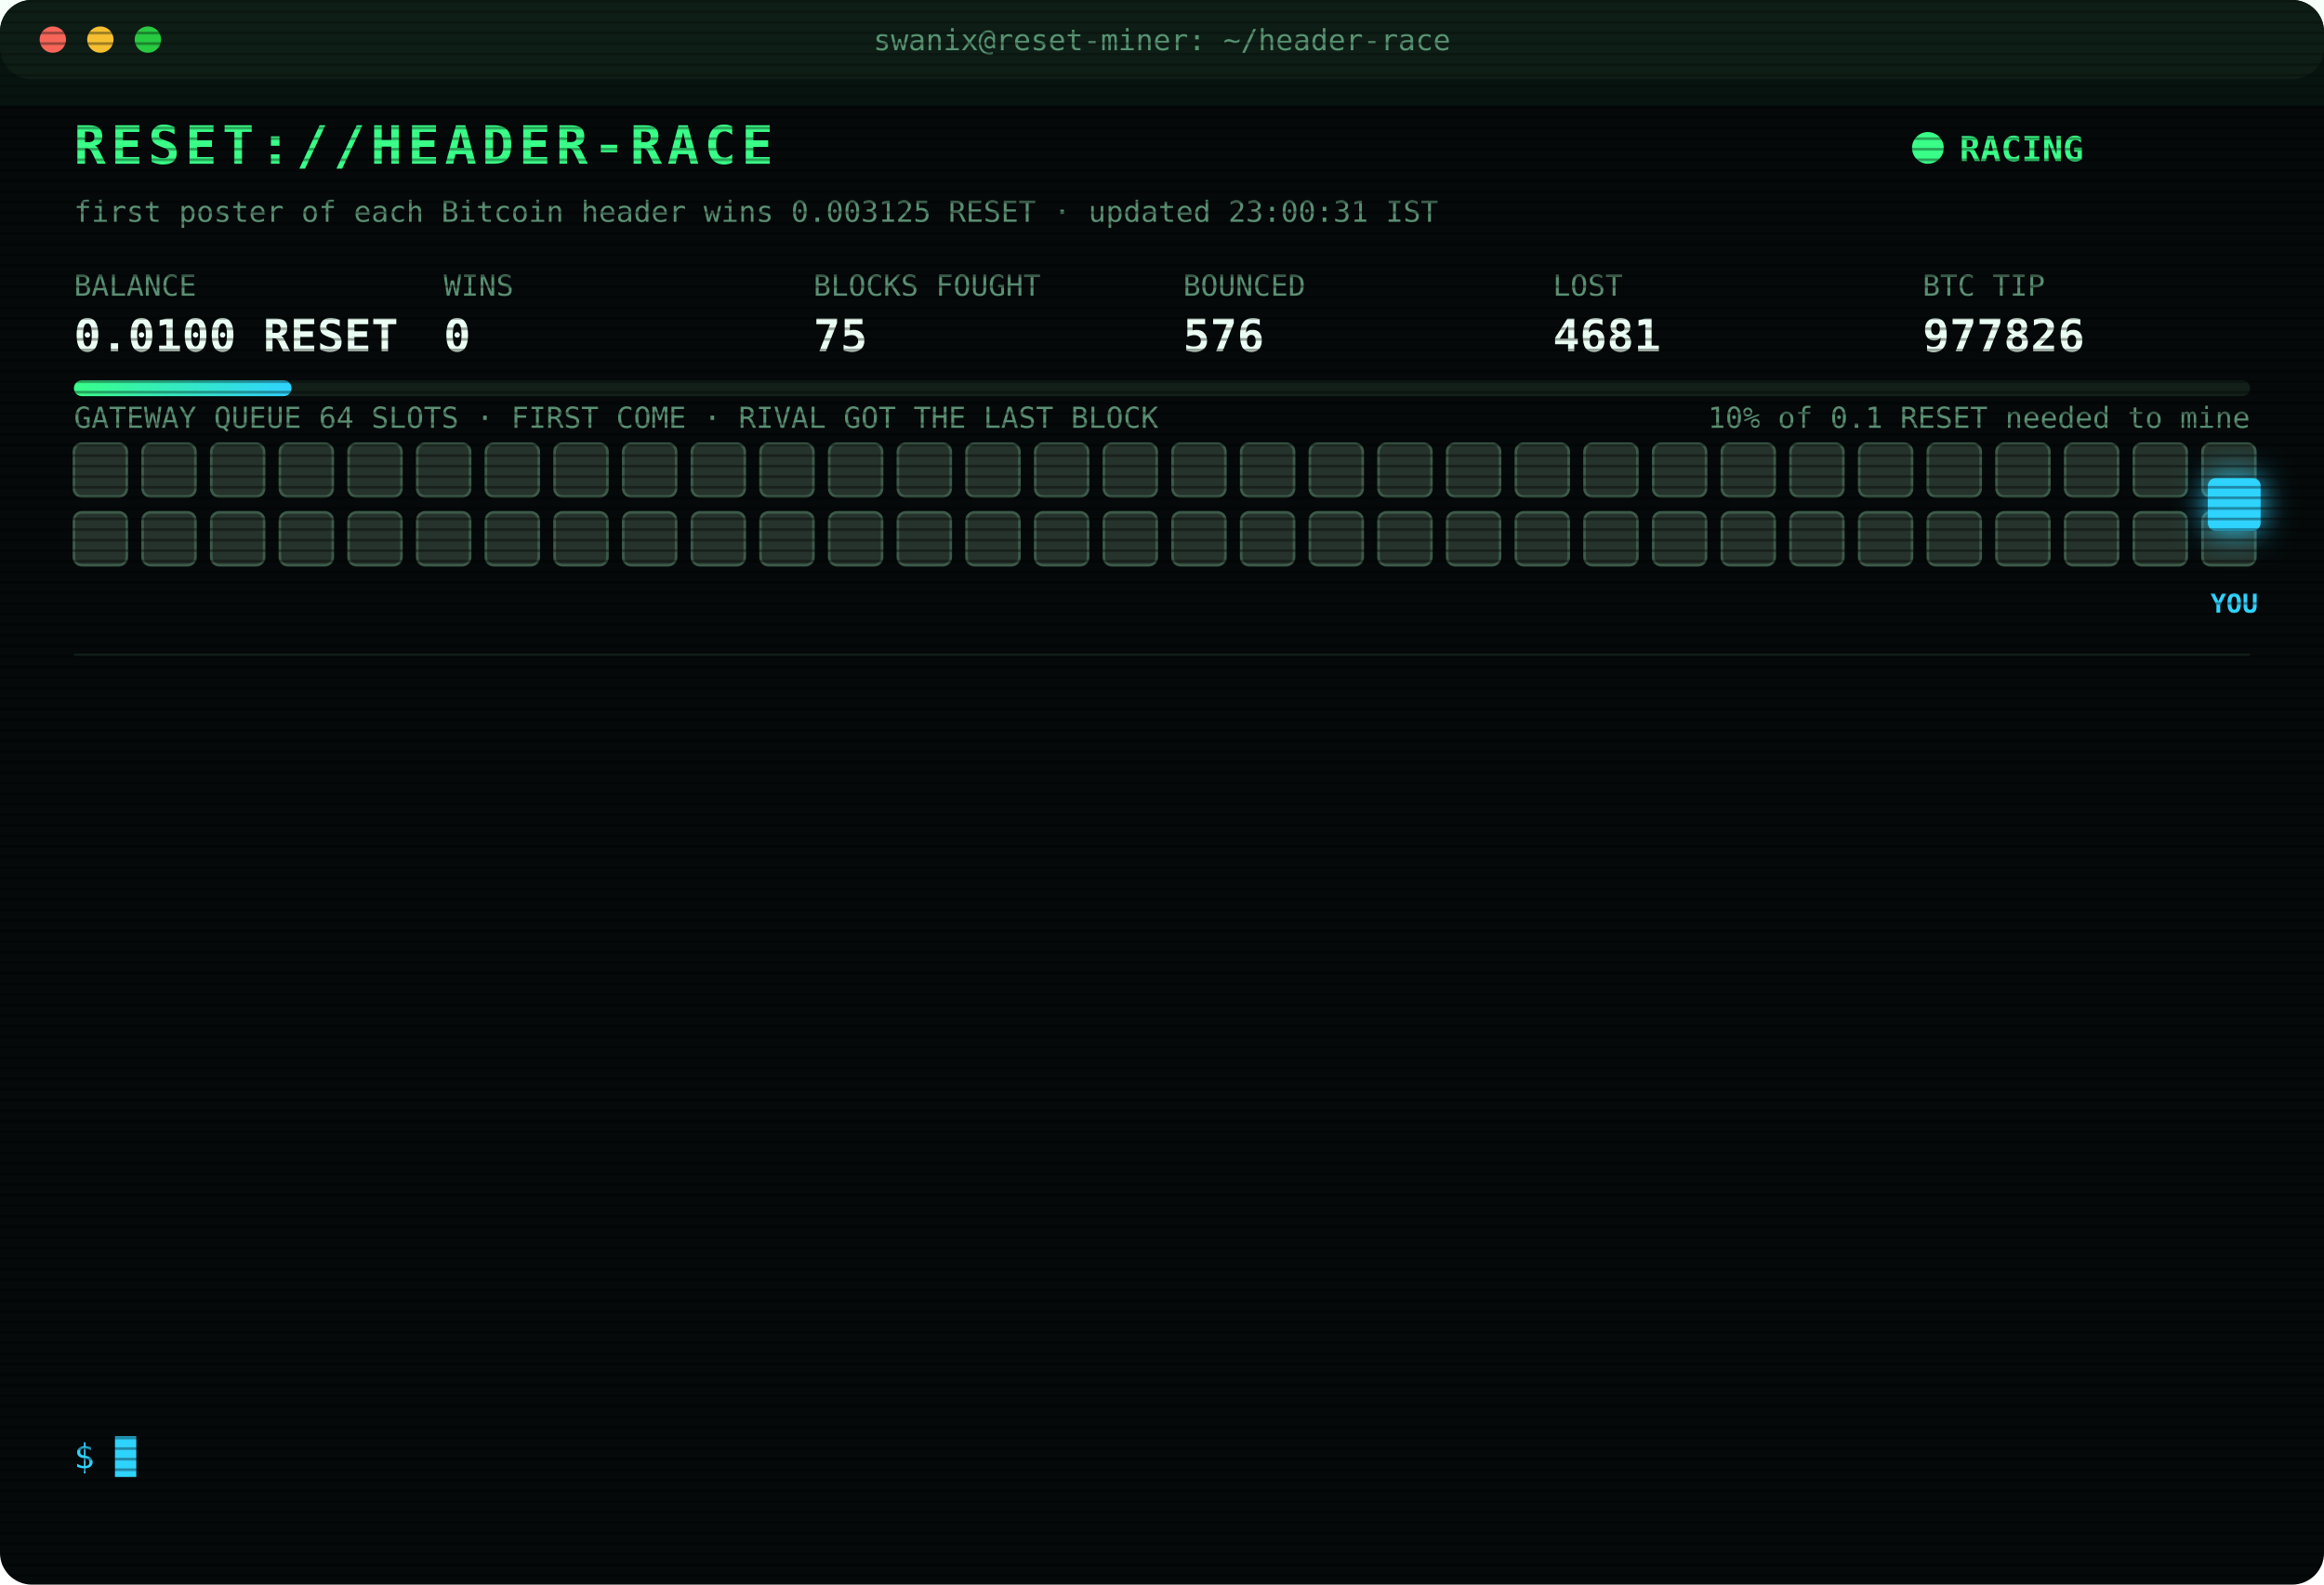
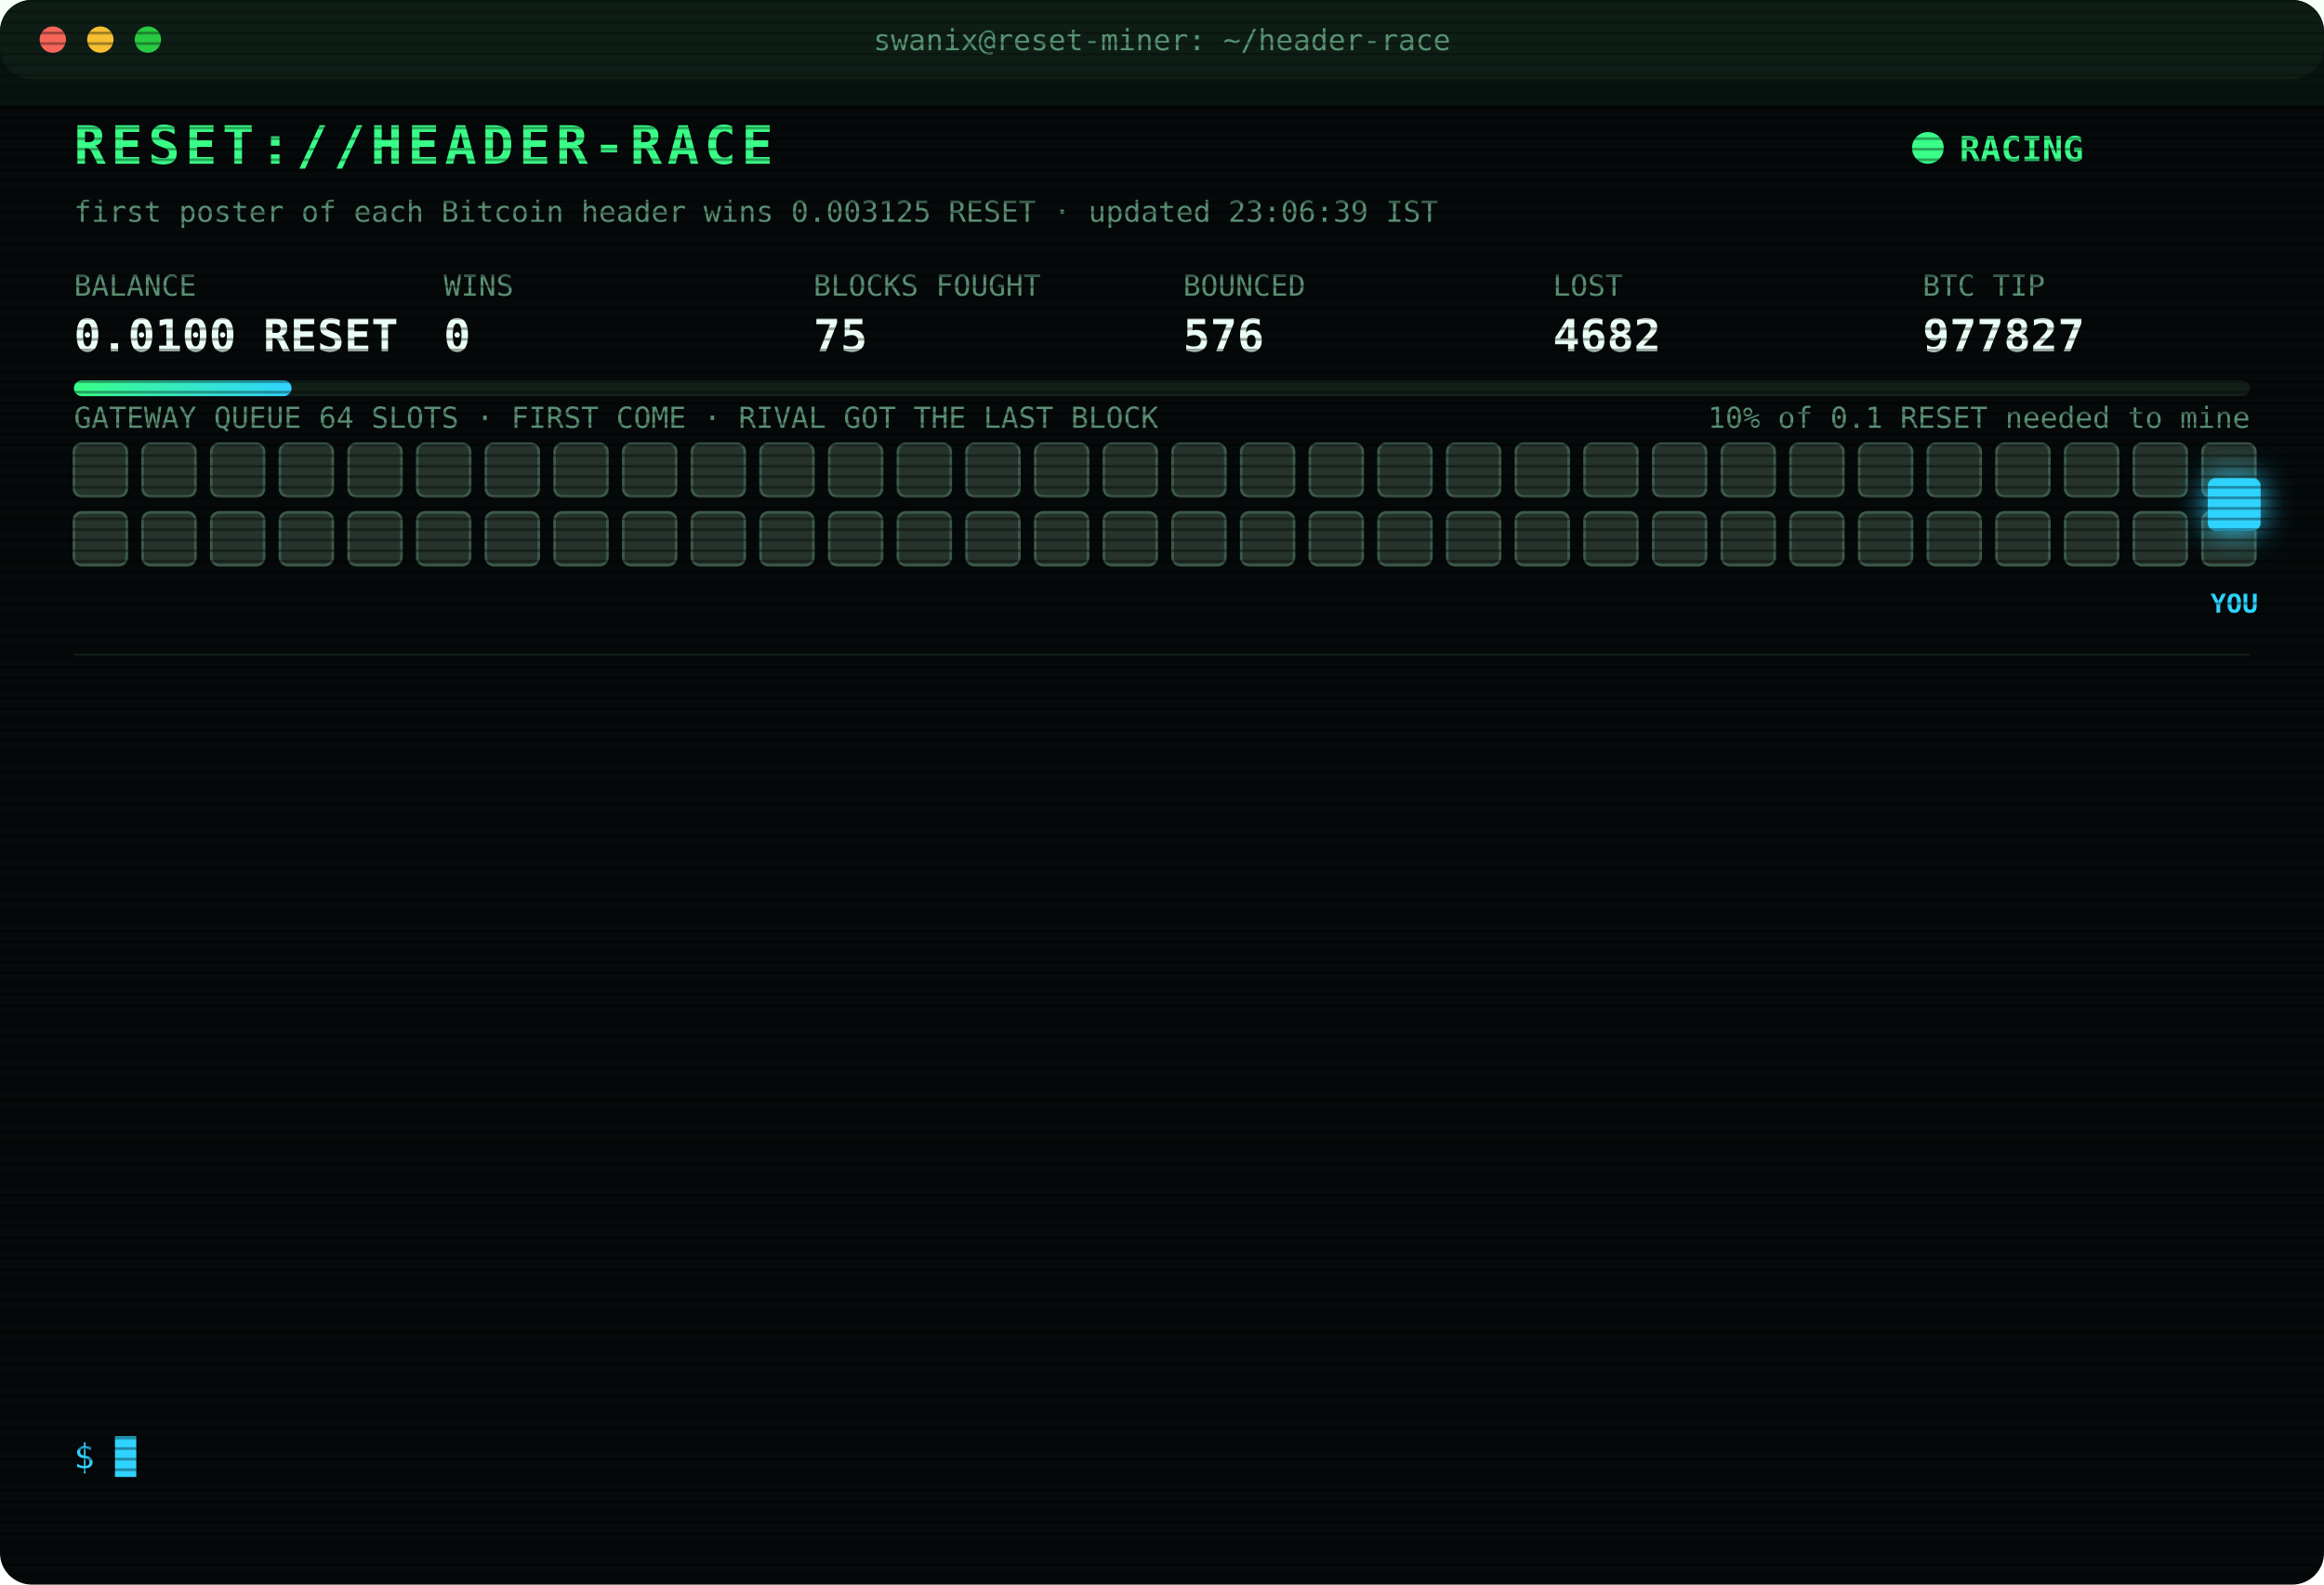
<svg xmlns="http://www.w3.org/2000/svg" width="880" height="600" viewBox="0 0 880 600" font-family="ui-monospace,SFMono-Regular,Menlo,Consolas,monospace">
  <style>
text{font-size:13px;fill:#7CFFB2}
.title{font-size:20px;font-weight:700;fill:#39FF88;letter-spacing:2px;animation:glitch 3s infinite steps(1)}
.sub{fill:#2fd3ff}.k{fill:#5a8f73;font-size:11px}.v{font-size:17px;font-weight:700;fill:#eafff3}
.ts{fill:#3f6b56}.boot{fill:#2fd3ff}.dim{fill:#5a8f73}.bad{fill:#ff4d6d}.warn{fill:#ffd23f}.mag{fill:#ff5cf0}.win{fill:#39FF88;font-weight:700}
.tag{font-size:10px;fill:#2fd3ff;font-weight:700}
.rival{fill:#26332c;stroke:#3c5a49;animation:jam 1.2s infinite alternate}
.idle{fill:#141c18;stroke:#22302a;animation:breathe 4s infinite}
.me{fill:#2fd3ff;filter:drop-shadow(0 0 6px #2fd3ff)}
.hover{animation:nudge 1.1s infinite ease-in-out}.bounce{animation:kick 1.4s infinite}
.ln{opacity:0;animation:in .4s forwards}
.cur{animation:blink 1s infinite steps(1)}
.scan{animation:scan 6s infinite linear}
.led{animation:blink 1.4s infinite}
@keyframes in{from{opacity:0;transform:translateX(-6px)}to{opacity:1;transform:none}}
@keyframes blink{50%{opacity:0}}
@keyframes jam{to{fill:#33463b}}
@keyframes breathe{50%{opacity:.4}}
@keyframes nudge{50%{transform:translateX(-10px)}}
@keyframes kick{0%,100%{transform:none}30%{transform:translateX(-14px)}55%{transform:translateX(10px) translateY(-6px)}}
@keyframes glitch{0%,92%{transform:none}93%{transform:translateX(2px);fill:#ff4d6d}95%{transform:translateX(-2px);fill:#2fd3ff}97%{transform:none}}
@keyframes scan{from{transform:translateY(-40px)}to{transform:translateY(600px)}}
</style>
  <defs>
    <pattern id="sl" width="4" height="4" patternUnits="userSpaceOnUse">
      <rect width="4" height="1" fill="#000" opacity=".35" />
    </pattern>
    <linearGradient id="bar">
      <stop offset="0" stop-color="#39FF88" />
      <stop offset="1" stop-color="#2fd3ff" />
    </linearGradient>
  </defs>
  <rect width="880" height="600" rx="12" fill="#05090a" />
  <rect width="880" height="30" rx="12" fill="#0d1512" />
  <circle cx="20" cy="15" r="5" fill="#ff5f57" />
  <circle cx="38" cy="15" r="5" fill="#febc2e" />
  <circle cx="56" cy="15" r="5" fill="#28c840" />
  <text x="440" y="19" text-anchor="middle" class="k">swanix@reset-miner: ~/header-race</text>
  <text x="28" y="62" class="title">RESET://HEADER-RACE</text>
  <circle class="led" cx="730" cy="56" r="6" fill="#39FF88" />
  <text x="742" y="61" class="win">RACING</text>
-   <text x="28" y="84" class="k">first poster of each Bitcoin header wins 0.003125 RESET · updated 23:00:31 IST</text>
+   <text x="28" y="84" class="k">first poster of each Bitcoin header wins 0.003125 RESET · updated 23:06:39 IST</text>
  <text x="28" y="112" class="k">BALANCE</text>
  <text x="28" y="133" class="v">0.0100 RESET</text>
  <text x="168" y="112" class="k">WINS</text>
  <text x="168" y="133" class="v">0</text>
  <text x="308" y="112" class="k">BLOCKS FOUGHT</text>
  <text x="308" y="133" class="v">75</text>
  <text x="448" y="112" class="k">BOUNCED</text>
  <text x="448" y="133" class="v">576</text>
  <text x="588" y="112" class="k">LOST</text>
-   <text x="588" y="133" class="v">4681</text>
+   <text x="588" y="133" class="v">4682</text>
  <text x="728" y="112" class="k">BTC TIP</text>
-   <text x="728" y="133" class="v">977826</text>
+   <text x="728" y="133" class="v">977827</text>
  <rect x="28" y="144" width="824" height="6" rx="3" fill="#13201a" />
  <rect x="28" y="144" width="82.4" height="6" rx="3" fill="url(#bar)" />
  <text x="852" y="162" text-anchor="end" class="k">10% of 0.1 RESET needed to mine</text>
  <text x="28" y="162" class="k">GATEWAY QUEUE 64 SLOTS · FIRST COME · RIVAL GOT THE LAST BLOCK</text>
  <rect class="rival" x="28" y="168" width="20" height="20" rx="3" style="animation-delay:0.00s" />
  <rect class="rival" x="54" y="168" width="20" height="20" rx="3" style="animation-delay:0.05s" />
  <rect class="rival" x="80" y="168" width="20" height="20" rx="3" style="animation-delay:0.10s" />
  <rect class="rival" x="106" y="168" width="20" height="20" rx="3" style="animation-delay:0.15s" />
  <rect class="rival" x="132" y="168" width="20" height="20" rx="3" style="animation-delay:0.20s" />
  <rect class="rival" x="158" y="168" width="20" height="20" rx="3" style="animation-delay:0.25s" />
  <rect class="rival" x="184" y="168" width="20" height="20" rx="3" style="animation-delay:0.30s" />
  <rect class="rival" x="210" y="168" width="20" height="20" rx="3" style="animation-delay:0.35s" />
  <rect class="rival" x="236" y="168" width="20" height="20" rx="3" style="animation-delay:0.40s" />
  <rect class="rival" x="262" y="168" width="20" height="20" rx="3" style="animation-delay:0.45s" />
  <rect class="rival" x="288" y="168" width="20" height="20" rx="3" style="animation-delay:0.50s" />
  <rect class="rival" x="314" y="168" width="20" height="20" rx="3" style="animation-delay:0.55s" />
  <rect class="rival" x="340" y="168" width="20" height="20" rx="3" style="animation-delay:0.60s" />
  <rect class="rival" x="366" y="168" width="20" height="20" rx="3" style="animation-delay:0.65s" />
  <rect class="rival" x="392" y="168" width="20" height="20" rx="3" style="animation-delay:0.70s" />
  <rect class="rival" x="418" y="168" width="20" height="20" rx="3" style="animation-delay:0.75s" />
  <rect class="rival" x="444" y="168" width="20" height="20" rx="3" style="animation-delay:0.80s" />
  <rect class="rival" x="470" y="168" width="20" height="20" rx="3" style="animation-delay:0.85s" />
  <rect class="rival" x="496" y="168" width="20" height="20" rx="3" style="animation-delay:0.90s" />
  <rect class="rival" x="522" y="168" width="20" height="20" rx="3" style="animation-delay:0.95s" />
  <rect class="rival" x="548" y="168" width="20" height="20" rx="3" style="animation-delay:1.00s" />
  <rect class="rival" x="574" y="168" width="20" height="20" rx="3" style="animation-delay:1.05s" />
  <rect class="rival" x="600" y="168" width="20" height="20" rx="3" style="animation-delay:1.10s" />
  <rect class="rival" x="626" y="168" width="20" height="20" rx="3" style="animation-delay:1.15s" />
  <rect class="rival" x="652" y="168" width="20" height="20" rx="3" style="animation-delay:1.20s" />
  <rect class="rival" x="678" y="168" width="20" height="20" rx="3" style="animation-delay:1.25s" />
  <rect class="rival" x="704" y="168" width="20" height="20" rx="3" style="animation-delay:1.30s" />
  <rect class="rival" x="730" y="168" width="20" height="20" rx="3" style="animation-delay:1.35s" />
  <rect class="rival" x="756" y="168" width="20" height="20" rx="3" style="animation-delay:1.40s" />
  <rect class="rival" x="782" y="168" width="20" height="20" rx="3" style="animation-delay:1.45s" />
  <rect class="rival" x="808" y="168" width="20" height="20" rx="3" style="animation-delay:1.50s" />
  <rect class="rival" x="834" y="168" width="20" height="20" rx="3" style="animation-delay:1.55s" />
  <rect class="rival" x="28" y="194" width="20" height="20" rx="3" style="animation-delay:1.60s" />
  <rect class="rival" x="54" y="194" width="20" height="20" rx="3" style="animation-delay:1.65s" />
  <rect class="rival" x="80" y="194" width="20" height="20" rx="3" style="animation-delay:1.70s" />
  <rect class="rival" x="106" y="194" width="20" height="20" rx="3" style="animation-delay:1.75s" />
  <rect class="rival" x="132" y="194" width="20" height="20" rx="3" style="animation-delay:1.80s" />
  <rect class="rival" x="158" y="194" width="20" height="20" rx="3" style="animation-delay:1.85s" />
  <rect class="rival" x="184" y="194" width="20" height="20" rx="3" style="animation-delay:1.90s" />
  <rect class="rival" x="210" y="194" width="20" height="20" rx="3" style="animation-delay:1.95s" />
  <rect class="rival" x="236" y="194" width="20" height="20" rx="3" style="animation-delay:2.00s" />
  <rect class="rival" x="262" y="194" width="20" height="20" rx="3" style="animation-delay:2.05s" />
  <rect class="rival" x="288" y="194" width="20" height="20" rx="3" style="animation-delay:2.10s" />
  <rect class="rival" x="314" y="194" width="20" height="20" rx="3" style="animation-delay:2.15s" />
  <rect class="rival" x="340" y="194" width="20" height="20" rx="3" style="animation-delay:2.20s" />
  <rect class="rival" x="366" y="194" width="20" height="20" rx="3" style="animation-delay:2.25s" />
  <rect class="rival" x="392" y="194" width="20" height="20" rx="3" style="animation-delay:2.30s" />
  <rect class="rival" x="418" y="194" width="20" height="20" rx="3" style="animation-delay:2.35s" />
  <rect class="rival" x="444" y="194" width="20" height="20" rx="3" style="animation-delay:2.40s" />
  <rect class="rival" x="470" y="194" width="20" height="20" rx="3" style="animation-delay:2.45s" />
  <rect class="rival" x="496" y="194" width="20" height="20" rx="3" style="animation-delay:2.50s" />
  <rect class="rival" x="522" y="194" width="20" height="20" rx="3" style="animation-delay:2.55s" />
  <rect class="rival" x="548" y="194" width="20" height="20" rx="3" style="animation-delay:2.60s" />
  <rect class="rival" x="574" y="194" width="20" height="20" rx="3" style="animation-delay:2.65s" />
  <rect class="rival" x="600" y="194" width="20" height="20" rx="3" style="animation-delay:2.70s" />
  <rect class="rival" x="626" y="194" width="20" height="20" rx="3" style="animation-delay:2.75s" />
  <rect class="rival" x="652" y="194" width="20" height="20" rx="3" style="animation-delay:2.80s" />
  <rect class="rival" x="678" y="194" width="20" height="20" rx="3" style="animation-delay:2.85s" />
  <rect class="rival" x="704" y="194" width="20" height="20" rx="3" style="animation-delay:2.90s" />
  <rect class="rival" x="730" y="194" width="20" height="20" rx="3" style="animation-delay:2.95s" />
  <rect class="rival" x="756" y="194" width="20" height="20" rx="3" style="animation-delay:3.00s" />
  <rect class="rival" x="782" y="194" width="20" height="20" rx="3" style="animation-delay:3.05s" />
  <rect class="rival" x="808" y="194" width="20" height="20" rx="3" style="animation-delay:3.10s" />
  <rect class="rival" x="834" y="194" width="20" height="20" rx="3" style="animation-delay:3.15s" />
  <g class="hover">
    <rect class="me" x="836" y="181" width="20" height="20" rx="3" />
    <text class="tag" x="846" y="232" text-anchor="middle">YOU</text>
  </g>
  <line x1="28" x2="852" y1="248" y2="248" stroke="#13201a" />
  <g class="ln" style="animation-delay:0.40s">
-     <text x="28" y="270" class="ts">19:45:30</text>
-     <text x="104" y="270" class="bad">[LOST] #977814 taken by a rival miner</text>
+     <text x="28" y="270" class="ts">19:53:33</text>
+     <text x="104" y="270" class="bad">[LOST] #977815 taken by a rival miner</text>
  </g>
  <g class="ln" style="animation-delay:0.65s">
-     <text x="28" y="292" class="ts">19:53:33</text>
-     <text x="104" y="292" class="bad">[LOST] #977815 taken by a rival miner</text>
+     <text x="28" y="292" class="ts">20:28:59</text>
+     <text x="104" y="292" class="bad">[LOST] #977816 taken by a rival miner</text>
  </g>
  <g class="ln" style="animation-delay:0.90s">
-     <text x="28" y="314" class="ts">20:28:59</text>
-     <text x="104" y="314" class="bad">[LOST] #977816 taken by a rival miner</text>
+     <text x="28" y="314" class="ts">20:29:40</text>
+     <text x="104" y="314" class="bad">[LOST] #977817 taken by a rival miner</text>
  </g>
  <g class="ln" style="animation-delay:1.15s">
-     <text x="28" y="336" class="ts">20:29:40</text>
-     <text x="104" y="336" class="bad">[LOST] #977817 taken by a rival miner</text>
+     <text x="28" y="336" class="ts">21:20:51</text>
+     <text x="104" y="336" class="bad">[LOST] #977820 taken by a rival miner</text>
  </g>
  <g class="ln" style="animation-delay:1.40s">
-     <text x="28" y="358" class="ts">21:20:51</text>
-     <text x="104" y="358" class="bad">[LOST] #977820 taken by a rival miner</text>
+     <text x="28" y="358" class="ts">22:29:33</text>
+     <text x="104" y="358" class="bad">[LOST] #977821 taken by a rival miner</text>
  </g>
  <g class="ln" style="animation-delay:1.65s">
-     <text x="28" y="380" class="ts">22:29:33</text>
-     <text x="104" y="380" class="bad">[LOST] #977821 taken by a rival miner</text>
+     <text x="28" y="380" class="ts">22:32:05</text>
+     <text x="104" y="380" class="bad">[LOST] #977822 taken by a rival miner</text>
  </g>
  <g class="ln" style="animation-delay:1.90s">
-     <text x="28" y="402" class="ts">22:32:05</text>
-     <text x="104" y="402" class="bad">[LOST] #977822 taken by a rival miner</text>
+     <text x="28" y="402" class="ts">22:37:47</text>
+     <text x="104" y="402" class="bad">[LOST] #977823 taken by a rival miner</text>
  </g>
  <g class="ln" style="animation-delay:2.15s">
-     <text x="28" y="424" class="ts">22:37:47</text>
-     <text x="104" y="424" class="bad">[LOST] #977823 taken by a rival miner</text>
+     <text x="28" y="424" class="ts">22:42:58</text>
+     <text x="104" y="424" class="bad">[LOST] #977824 taken by a rival miner</text>
  </g>
  <g class="ln" style="animation-delay:2.40s">
-     <text x="28" y="446" class="ts">22:42:58</text>
-     <text x="104" y="446" class="bad">[LOST] #977824 taken by a rival miner</text>
+     <text x="28" y="446" class="ts">22:44:43</text>
+     <text x="104" y="446" class="bad">[LOST] #977825 taken by a rival miner</text>
  </g>
  <g class="ln" style="animation-delay:2.65s">
-     <text x="28" y="468" class="ts">22:44:43</text>
-     <text x="104" y="468" class="bad">[LOST] #977825 taken by a rival miner</text>
+     <text x="28" y="468" class="ts">22:45:09</text>
+     <text x="104" y="468" class="bad">[LOST] #977826 taken by a rival miner</text>
  </g>
  <g class="ln" style="animation-delay:2.90s">
-     <text x="28" y="490" class="ts">22:45:09</text>
-     <text x="104" y="490" class="bad">[LOST] #977826 taken by a rival miner</text>
+     <text x="28" y="490" class="ts">22:56:01</text>
+     <text x="104" y="490" class="dim">[STINT END] calls 734 · wins 0</text>
  </g>
  <g class="ln" style="animation-delay:3.15s">
-     <text x="28" y="512" class="ts">22:56:01</text>
-     <text x="104" y="512" class="dim">[STINT END] calls 734 · wins 0</text>
+     <text x="28" y="512" class="ts">23:00:26</text>
+     <text x="104" y="512" class="boot">[BOOT] racer v3 online · 3 feeds · stint 340m</text>
  </g>
  <g class="ln" style="animation-delay:3.40s">
-     <text x="28" y="534" class="ts">23:00:26</text>
-     <text x="104" y="534" class="boot">[BOOT] racer v3 online · 3 feeds · stint 340m</text>
+     <text x="28" y="534" class="ts">23:06:39</text>
+     <text x="104" y="534" class="bad">[LOST] #977827 taken by a rival miner</text>
  </g>
  <text x="28" y="556" class="sub">$ <tspan class="cur">█</tspan>
  </text>
  <rect width="880" height="600" rx="12" fill="url(#sl)" pointer-events="none" />
  <rect class="scan" width="880" height="40" fill="#39FF88" opacity=".04" />
</svg>
